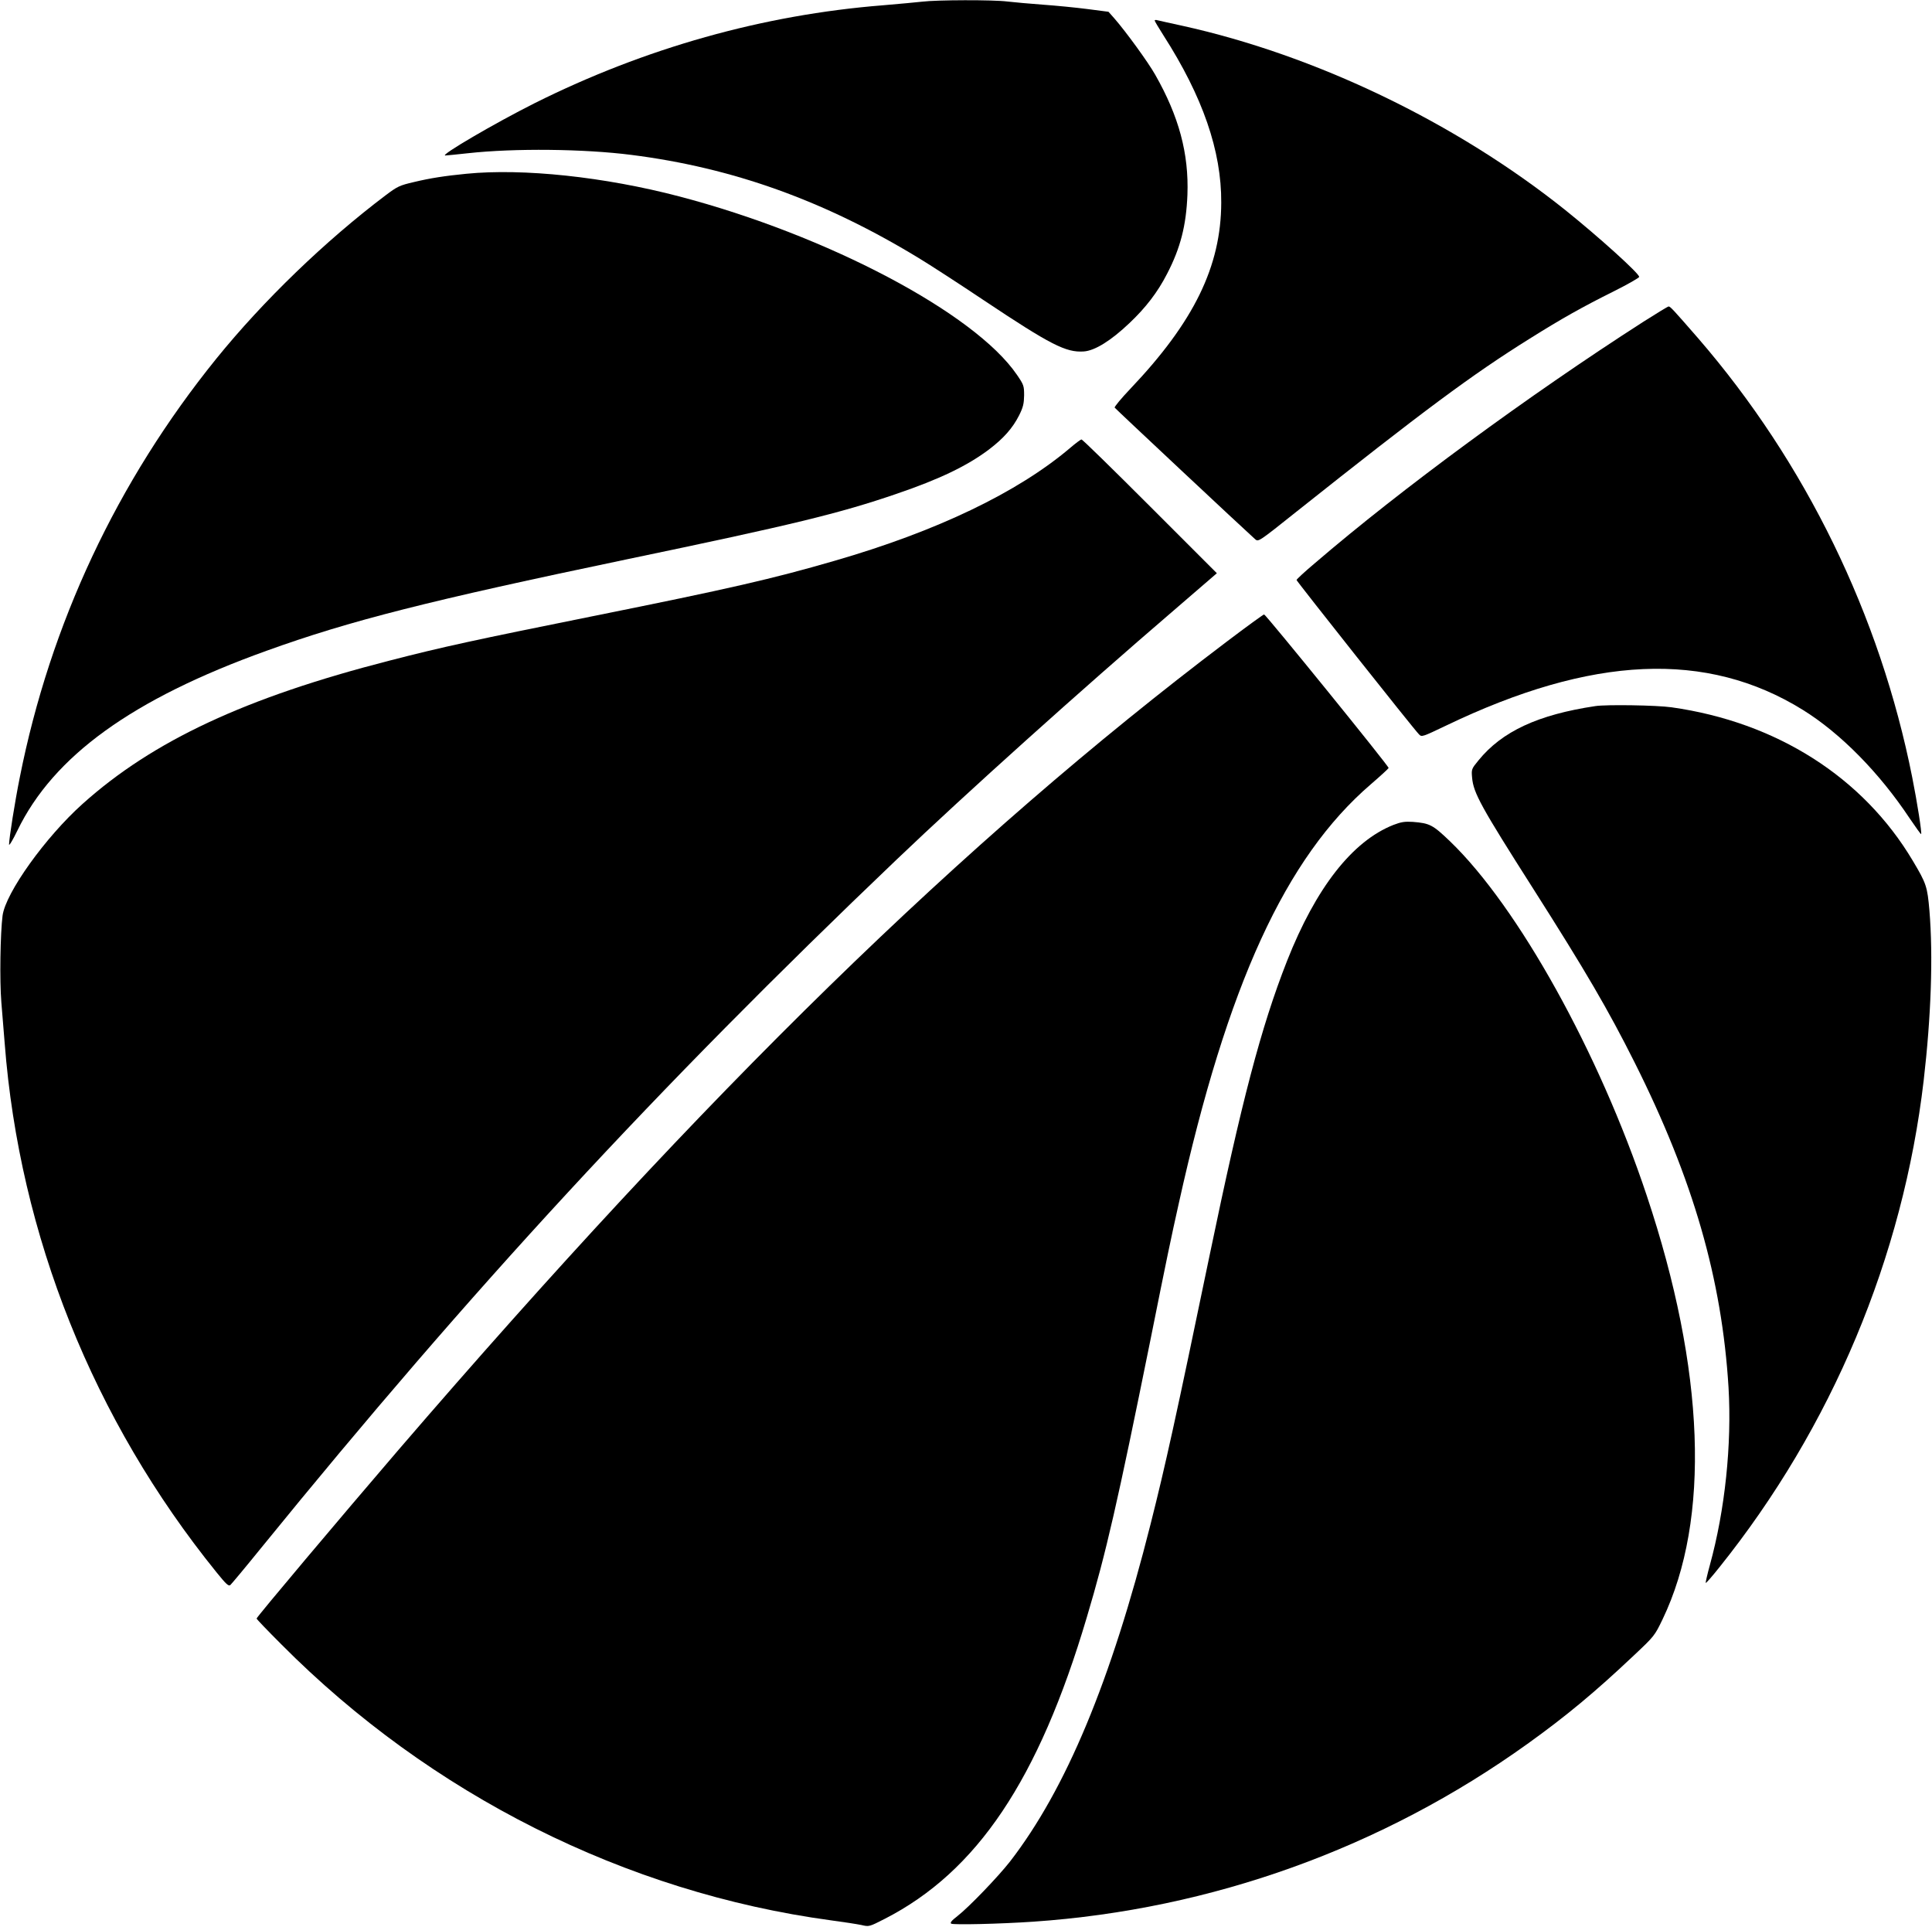
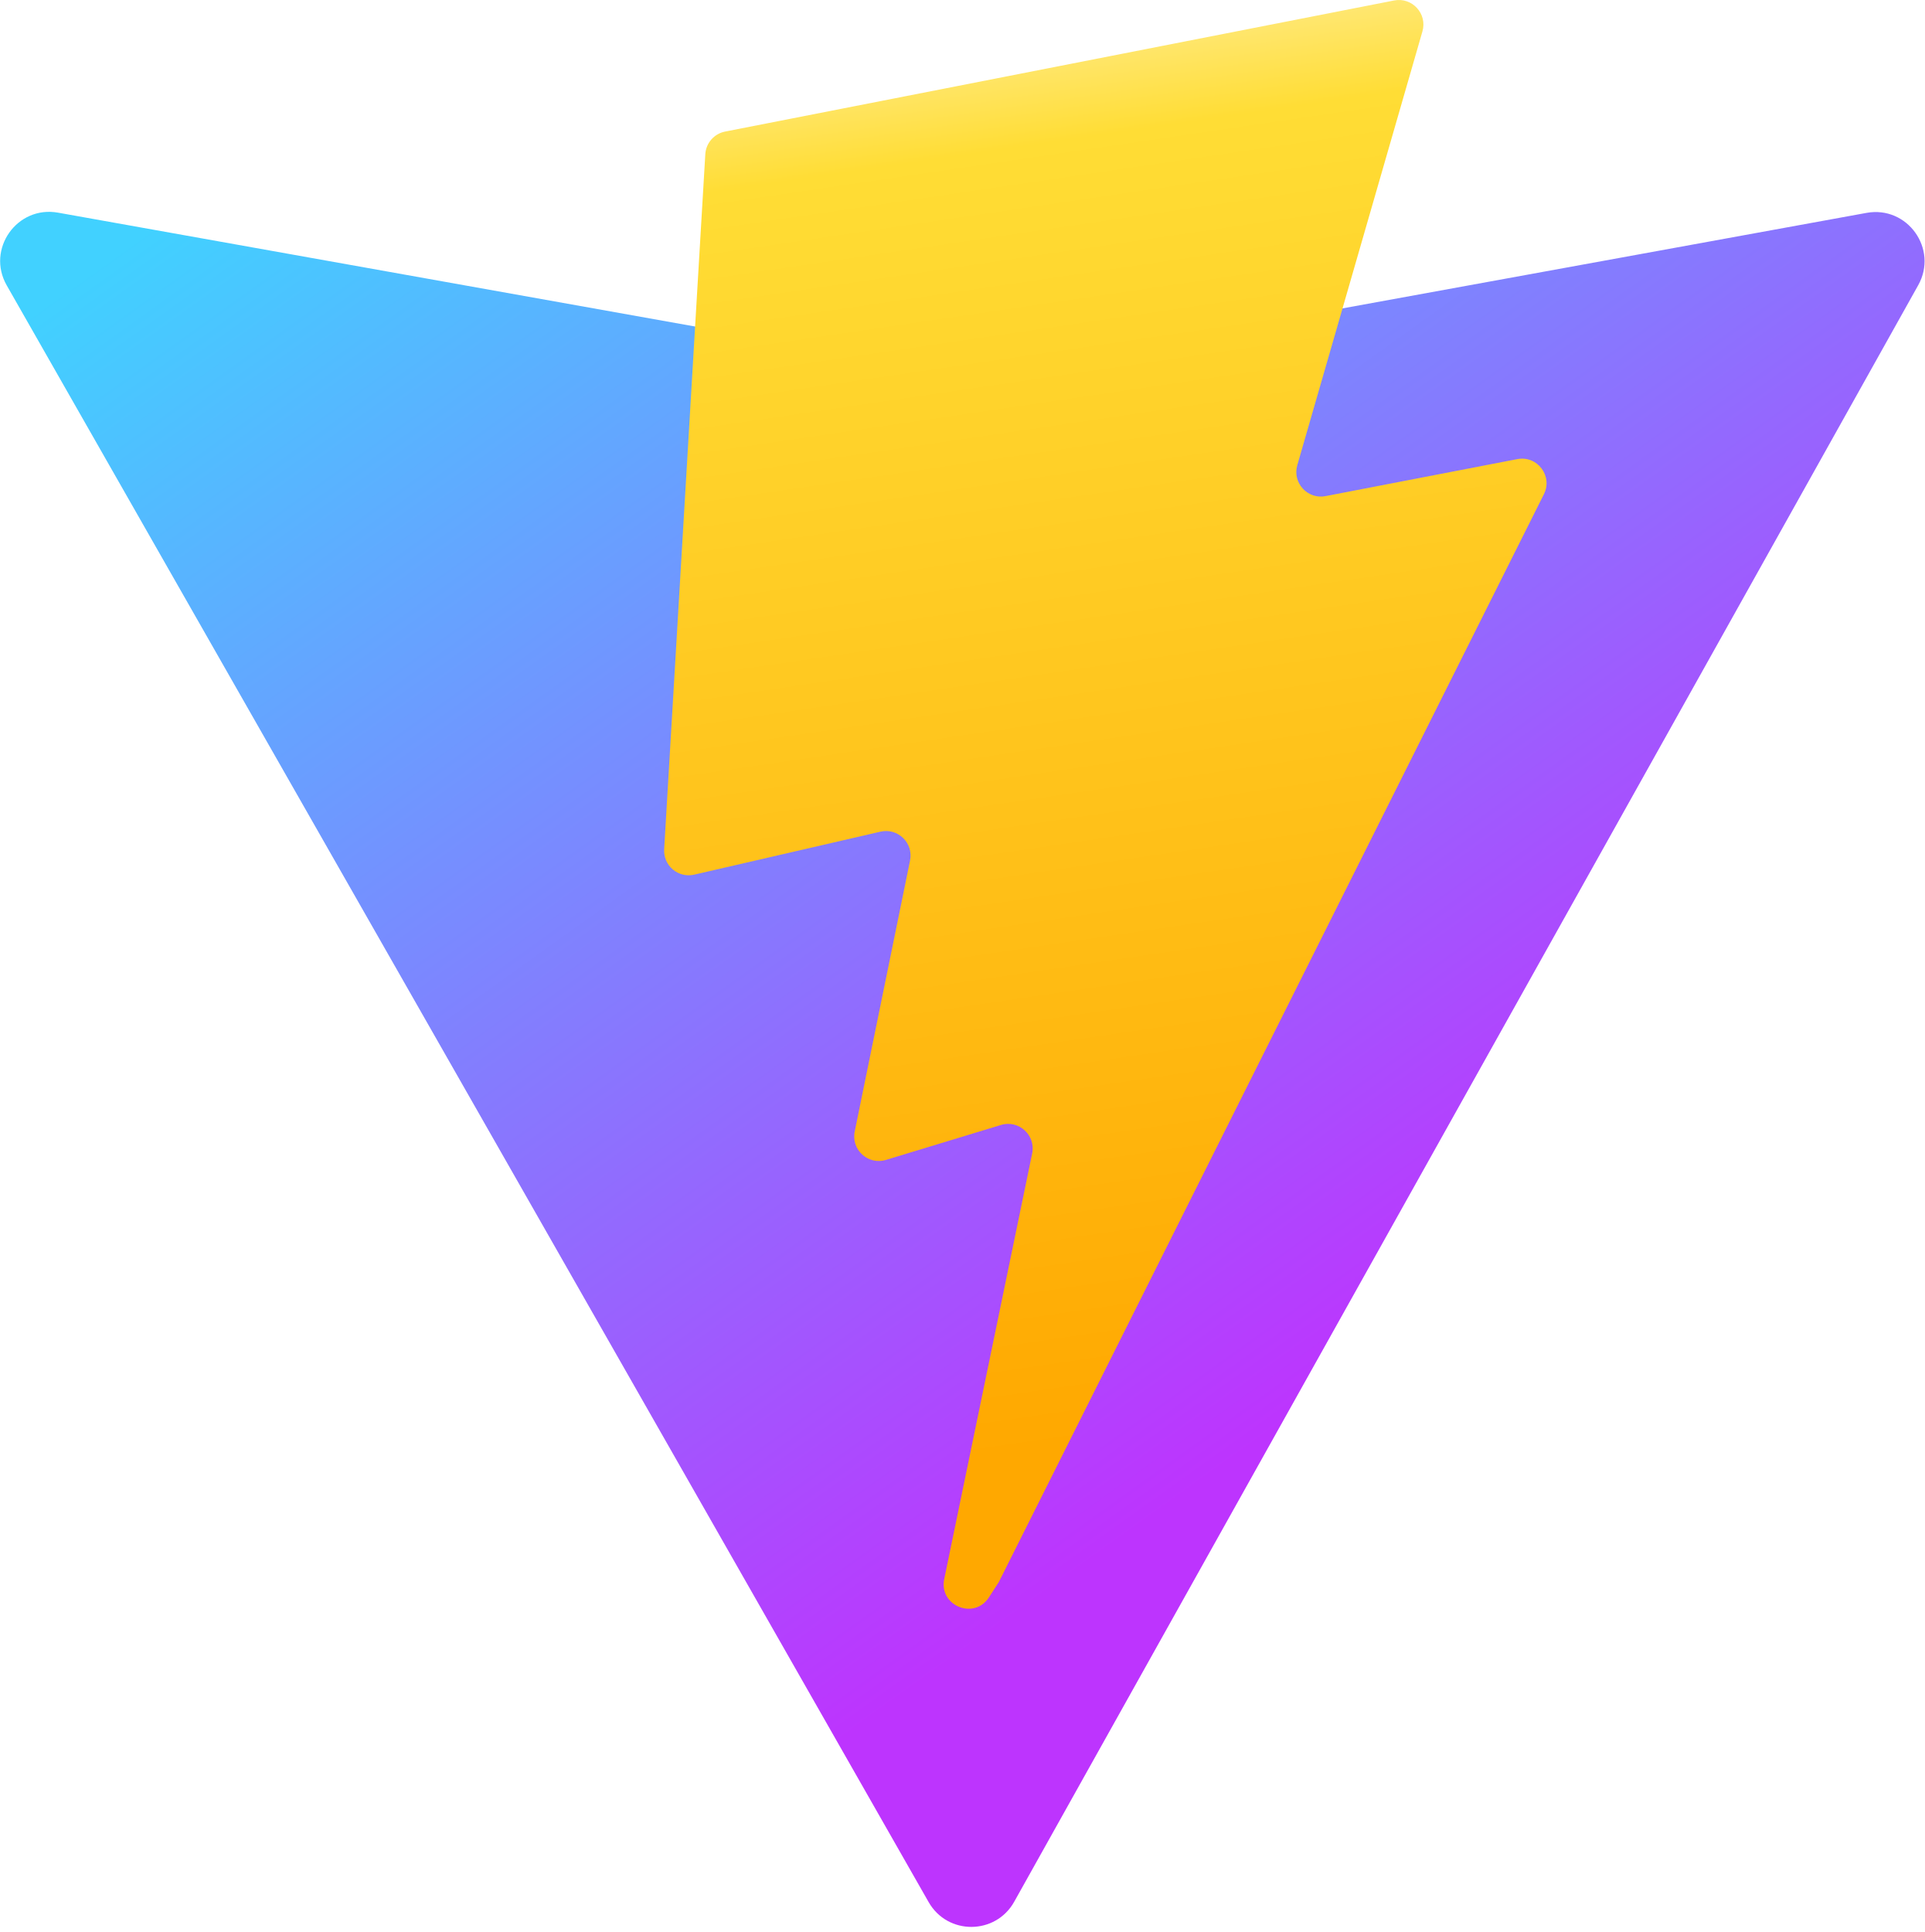
- <svg xmlns="http://www.w3.org/2000/svg" version="1.0" width="1280pt" height="1276pt" viewBox="0 0 1280 1276" preserveAspectRatio="xMidYMid meet">
-   <g transform="translate(0,1276) scale(0.1,-0.1)" fill="#000000" stroke="none">
-     <path d="M6110 12749 c-36 -4 -153 -15 -260 -24 -794 -63 -1576 -283 -2307 -648 -265 -133 -631 -347 -593 -347 8 0 76 7 150 15 309 34 769 29 1083 -11 671 -85 1276 -302 1900 -681 78 -47 275 -175 438 -284 441 -294 542 -345 659 -337 74 5 181 72 303 188 108 102 187 205 249 326 89 171 127 321 135 524 10 272 -56 519 -214 796 -47 83 -194 285 -270 372 l-39 44 -139 18 c-77 10 -210 23 -295 29 -85 6 -191 16 -236 21 -93 12 -469 11 -564 -1z" />
-     <path d="M7650 12624 c0 -4 26 -48 58 -98 261 -407 385 -767 383 -1108 -1 -422 -181 -790 -601 -1232 -61 -64 -108 -121 -105 -126 5 -8 857 -806 931 -872 21 -18 23 -17 275 184 836 664 1162 907 1544 1145 210 132 353 212 558 314 92 46 167 89 167 95 0 23 -267 264 -490 443 -726 580 -1654 1026 -2540 1221 -80 17 -153 34 -162 36 -10 3 -18 2 -18 -2z" />
-     <path d="M3090 11609 c-143 -14 -240 -29 -348 -55 -95 -22 -109 -29 -185 -86 -402 -303 -813 -700 -1124 -1084 -658 -814 -1100 -1756 -1302 -2774 -32 -158 -71 -405 -71 -444 0 -11 25 30 55 92 239 494 762 872 1650 1191 554 200 1076 332 2392 607 1094 228 1404 303 1783 433 285 97 467 185 610 292 99 75 159 143 202 228 27 54 32 78 33 132 0 63 -2 70 -48 137 -279 408 -1256 924 -2237 1181 -496 130 -1034 187 -1410 150z" />
-     <path d="M10885 10627 c-760 -488 -1605 -1109 -2172 -1596 -68 -57 -123 -108 -123 -113 0 -7 775 -986 811 -1022 18 -19 21 -18 178 57 969 466 1729 499 2365 105 250 -155 508 -417 709 -720 40 -59 73 -105 75 -103 6 6 -26 211 -59 376 -213 1073 -707 2086 -1418 2908 -168 193 -185 211 -196 211 -5 0 -82 -47 -170 -103z" />
-     <path d="M7090 9793 c-348 -295 -883 -552 -1562 -748 -410 -119 -693 -184 -1598 -366 -789 -159 -998 -204 -1350 -295 -952 -244 -1567 -531 -2032 -948 -247 -221 -511 -590 -531 -741 -15 -117 -20 -429 -8 -575 7 -80 16 -201 22 -270 98 -1273 587 -2495 1402 -3503 64 -79 81 -96 93 -86 7 6 100 117 206 248 1396 1717 2614 3036 4208 4557 461 440 1220 1122 1839 1653 l283 244 -443 443 c-244 244 -448 444 -454 443 -5 0 -39 -25 -75 -56z" />
-     <path d="M8125 8508 c-1743 -1318 -3436 -2971 -5486 -5353 -382 -445 -939 -1106 -939 -1116 0 -4 73 -80 163 -170 988 -995 2282 -1645 3642 -1829 83 -11 173 -25 202 -31 51 -12 51 -12 155 41 611 313 1019 920 1338 1996 129 431 204 761 420 1829 112 559 139 687 190 915 321 1448 707 2289 1272 2775 64 55 117 104 118 108 2 12 -813 1016 -825 1017 -5 0 -118 -82 -250 -182z" />
-     <path d="M10570 8083 c-381 -57 -619 -168 -775 -360 -46 -56 -47 -59 -42 -114 9 -102 58 -191 407 -739 346 -544 494 -797 670 -1148 388 -774 578 -1434 622 -2153 22 -376 -23 -811 -124 -1177 -17 -62 -29 -115 -27 -117 3 -2 43 44 90 103 745 929 1217 2054 1354 3226 49 422 63 822 38 1124 -14 160 -20 179 -110 330 -330 555 -904 919 -1599 1017 -98 14 -432 19 -504 8z" />
-     <path d="M9232 7296 c-273 -108 -514 -417 -705 -901 -173 -440 -301 -929 -513 -1950 -225 -1084 -292 -1388 -391 -1780 -263 -1043 -561 -1756 -931 -2235 -79 -101 -274 -304 -349 -362 -39 -30 -50 -44 -41 -50 15 -9 321 -2 543 13 1182 81 2313 488 3275 1178 254 182 449 344 703 584 137 129 139 131 192 241 318 662 282 1650 -105 2807 -315 946 -852 1912 -1303 2346 -115 110 -134 120 -247 129 -53 3 -76 0 -128 -20z" />
-   </g>
+ <svg xmlns="http://www.w3.org/2000/svg" aria-hidden="true" role="img" class="iconify iconify--logos" width="31.88" height="32" preserveAspectRatio="xMidYMid meet" viewBox="0 0 256 257">
+   <defs>
+     <linearGradient id="IconifyId1813088fe1fbc01fb466" x1="-.828%" x2="57.636%" y1="7.652%" y2="78.411%">
+       <stop offset="0%" stop-color="#41D1FF" />
+       <stop offset="100%" stop-color="#BD34FE" />
+     </linearGradient>
+     <linearGradient id="IconifyId1813088fe1fbc01fb467" x1="43.376%" x2="50.316%" y1="2.242%" y2="89.03%">
+       <stop offset="0%" stop-color="#FFEA83" />
+       <stop offset="8.333%" stop-color="#FFDD35" />
+       <stop offset="100%" stop-color="#FFA800" />
+     </linearGradient>
+   </defs>
+   <path fill="url(#IconifyId1813088fe1fbc01fb466)" d="M255.153 37.938L134.897 252.976c-2.483 4.44-8.862 4.466-11.382.048L.875 37.958c-2.746-4.814 1.371-10.646 6.827-9.67l120.385 21.517a6.537 6.537 0 0 0 2.322-.004l117.867-21.483c5.438-.991 9.574 4.796 6.877 9.62Z" />
+   <path fill="url(#IconifyId1813088fe1fbc01fb467)" d="M185.432.063L96.44 17.501a3.268 3.268 0 0 0-2.634 3.014l-5.474 92.456a3.268 3.268 0 0 0 3.997 3.378l24.777-5.718c2.318-.535 4.413 1.507 3.936 3.838l-7.361 36.047c-.495 2.426 1.782 4.5 4.151 3.78l15.304-4.649c2.372-.72 4.652 1.36 4.15 3.788l-11.698 56.621c-.732 3.542 3.979 5.473 5.943 2.437l1.313-2.028l72.516-144.72c1.215-2.423-.88-5.186-3.54-4.672l-25.505 4.922c-2.396.462-4.435-1.77-3.759-4.114l16.646-57.705c.677-2.35-1.37-4.583-3.769-4.113Z" />
</svg>
